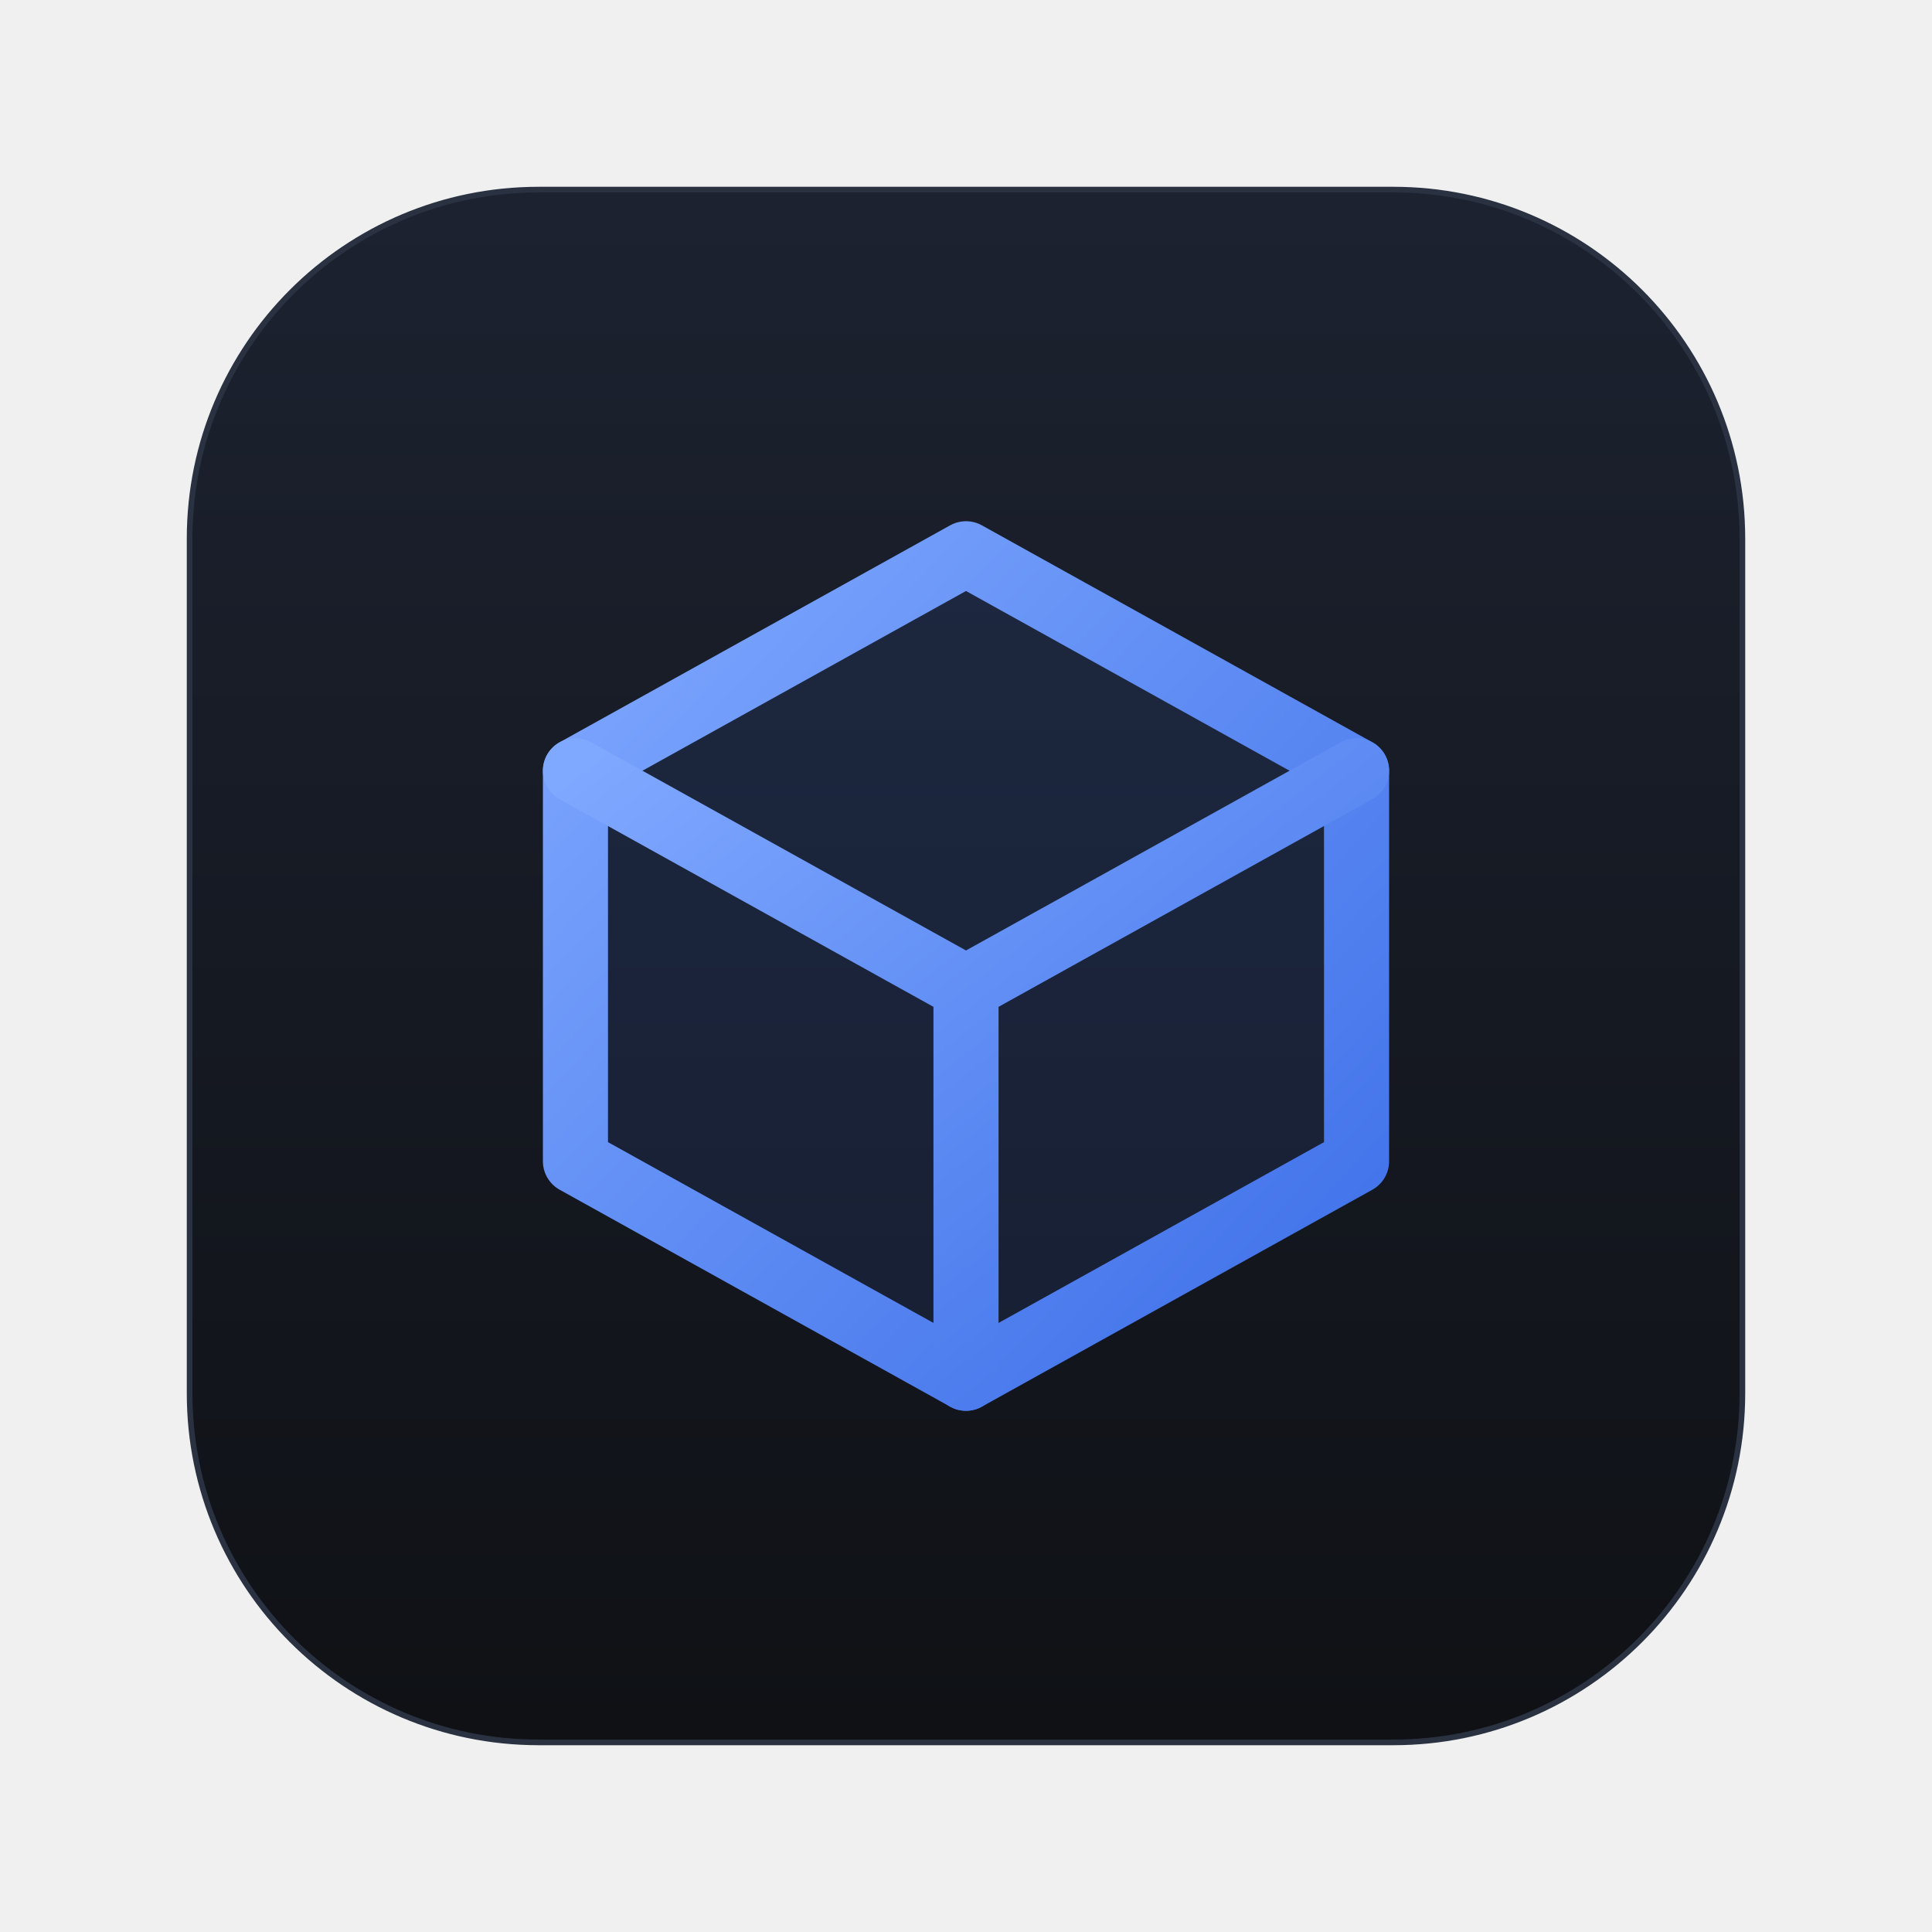
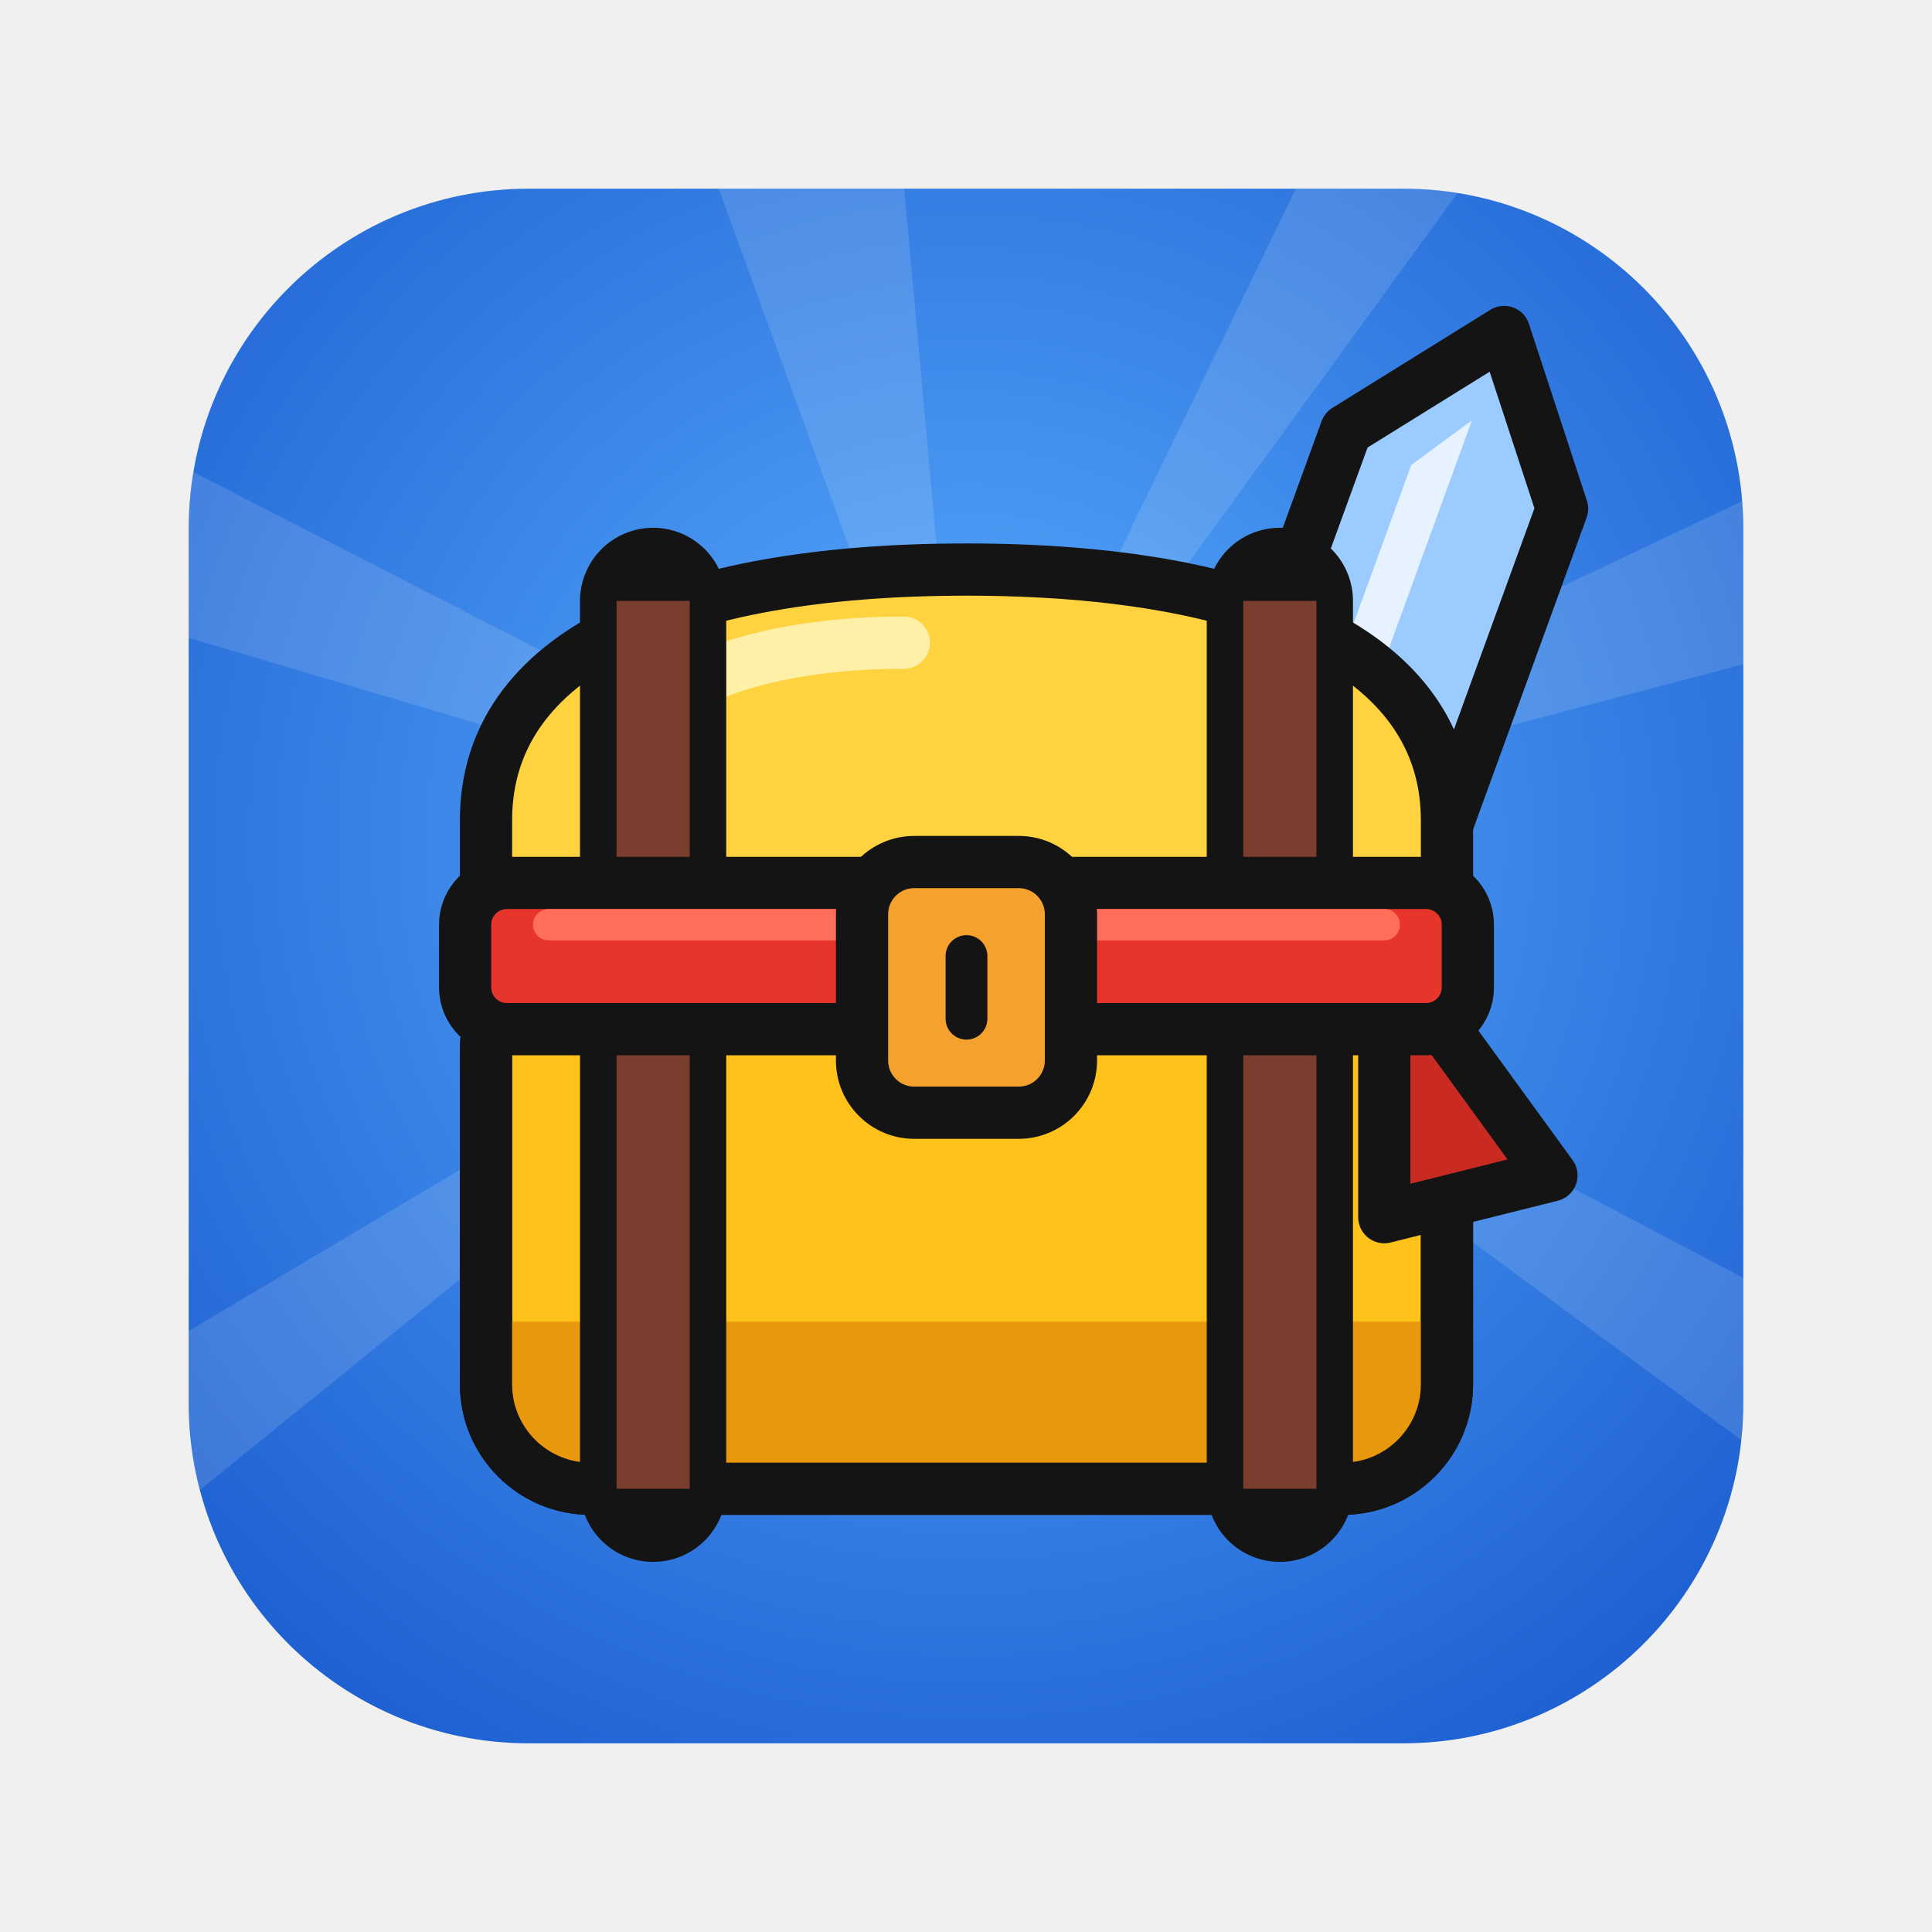
<svg xmlns="http://www.w3.org/2000/svg" width="1024" height="1024" viewBox="0 0 1024 1024">
-   <defs>
-     <linearGradient id="bg" x1="0" y1="0" x2="0" y2="1">
-       <stop offset="0" stop-color="#1C2230" />
-       <stop offset="1" stop-color="#0F1115" />
-     </linearGradient>
-     <linearGradient id="cube" x1="0" y1="0" x2="1" y2="1">
-       <stop offset="0" stop-color="#7FA8FF" />
-       <stop offset="1" stop-color="#3D6FE8" />
-     </linearGradient>
-   </defs>
-   <rect x="100" y="100" width="824" height="824" rx="185" fill="url(#bg)" />
-   <rect x="100.5" y="100.5" width="823" height="823" rx="185" fill="none" stroke="#2A3242" stroke-width="3" />
-   <g transform="translate(512 512) scale(23) translate(-12 -12)" fill="none" stroke="url(#cube)" stroke-width="1.5" stroke-linejoin="round" stroke-linecap="round">
-     <path d="M12 2.5 21 7.5v9L12 21.5 3 16.5v-9z" fill="#3D6FE8" fill-opacity="0.12" />
-     <path d="M3 7.5 12 12.5l9-5M12 12.5v9" />
+   <g transform="translate(100 100) scale(6.4375)">
+     <defs>
+       <radialGradient id="ahSky" cx="50%" cy="42%" r="70%">
+         <stop offset="0" stop-color="#5AAEFF" />
+         <stop offset="1" stop-color="#1D5FD1" />
+       </radialGradient>
+       <clipPath id="ahTile">
+         <rect width="128" height="128" rx="28" />
+       </clipPath>
+     </defs>
+     <g clip-path="url(#ahTile)">
+       <rect width="128" height="128" fill="url(#ahSky)" />
+       <g fill="#FFFFFF" opacity=".13">
+         <path d="M64 56L40-10H58Z" />
+         <path d="M64 56L96-10H112Z" />
+         <path d="M64 56L140 20V36Z" />
+         <path d="M64 56L-10 18V34Z" />
+         <path d="M64 56L140 96V112Z" />
+         <path d="M64 56L-10 100V116Z" />
+       </g>
+     </g>
+     <defs>
+       <clipPath id="ahChest">
+         <rect x="18" y="62" width="92" height="52" rx="10" />
+       </clipPath>
+     </defs>
+     <g transform="translate(9 9) scale(.86)">
+       <g stroke="#141414" stroke-width="5" stroke-linejoin="round" stroke-linecap="round">
+         <g transform="translate(97 54) rotate(20)">
+           <path d="M-11 0V-40L0-54L11-40V0Z" fill="#9CCBFF" />
+           <path d="M-4-6V-39L0-45V-6Z" fill="#FFFFFF" stroke="none" opacity=".75" />
+           <rect x="-16" y="0" width="32" height="9" rx="3" fill="#F5A12E" />
+         </g>
+         <rect x="18" y="62" width="92" height="52" rx="10" fill="#FFC21A" />
+         <g clip-path="url(#ahChest)" stroke="none">
+           <rect x="0" y="98" width="128" height="30" fill="#E8980C" />
+         </g>
+         <rect x="18" y="62" width="92" height="52" rx="10" fill="none" />
+         <path d="M18 64V50C18 34 36 26 64 26S110 34 110 50V64Z" fill="#FFD23F" />
+         <path d="M30 44C34 36 46 33 58 33" fill="none" stroke="#FFF0A8" stroke-width="5" />
+         <path d="M34 29V114M94 29V114" stroke-width="14" />
+         <path d="M34 29V114M94 29V114" stroke="#7A3E2E" stroke-width="7" stroke-linecap="butt" />
+         <path d="M104 62L120 84L104 88Z" fill="#C92A22" />
+         <rect x="16" y="56" width="96" height="14" rx="4" fill="#E8352B" />
+         <path d="M24 60H104" stroke="#FF6E5A" stroke-width="3" />
+         <rect x="54" y="54" width="20" height="24" rx="5" fill="#F5A12E" />
+         <path d="M64 63V69" stroke-width="4" />
+       </g>
+     </g>
  </g>
</svg>
